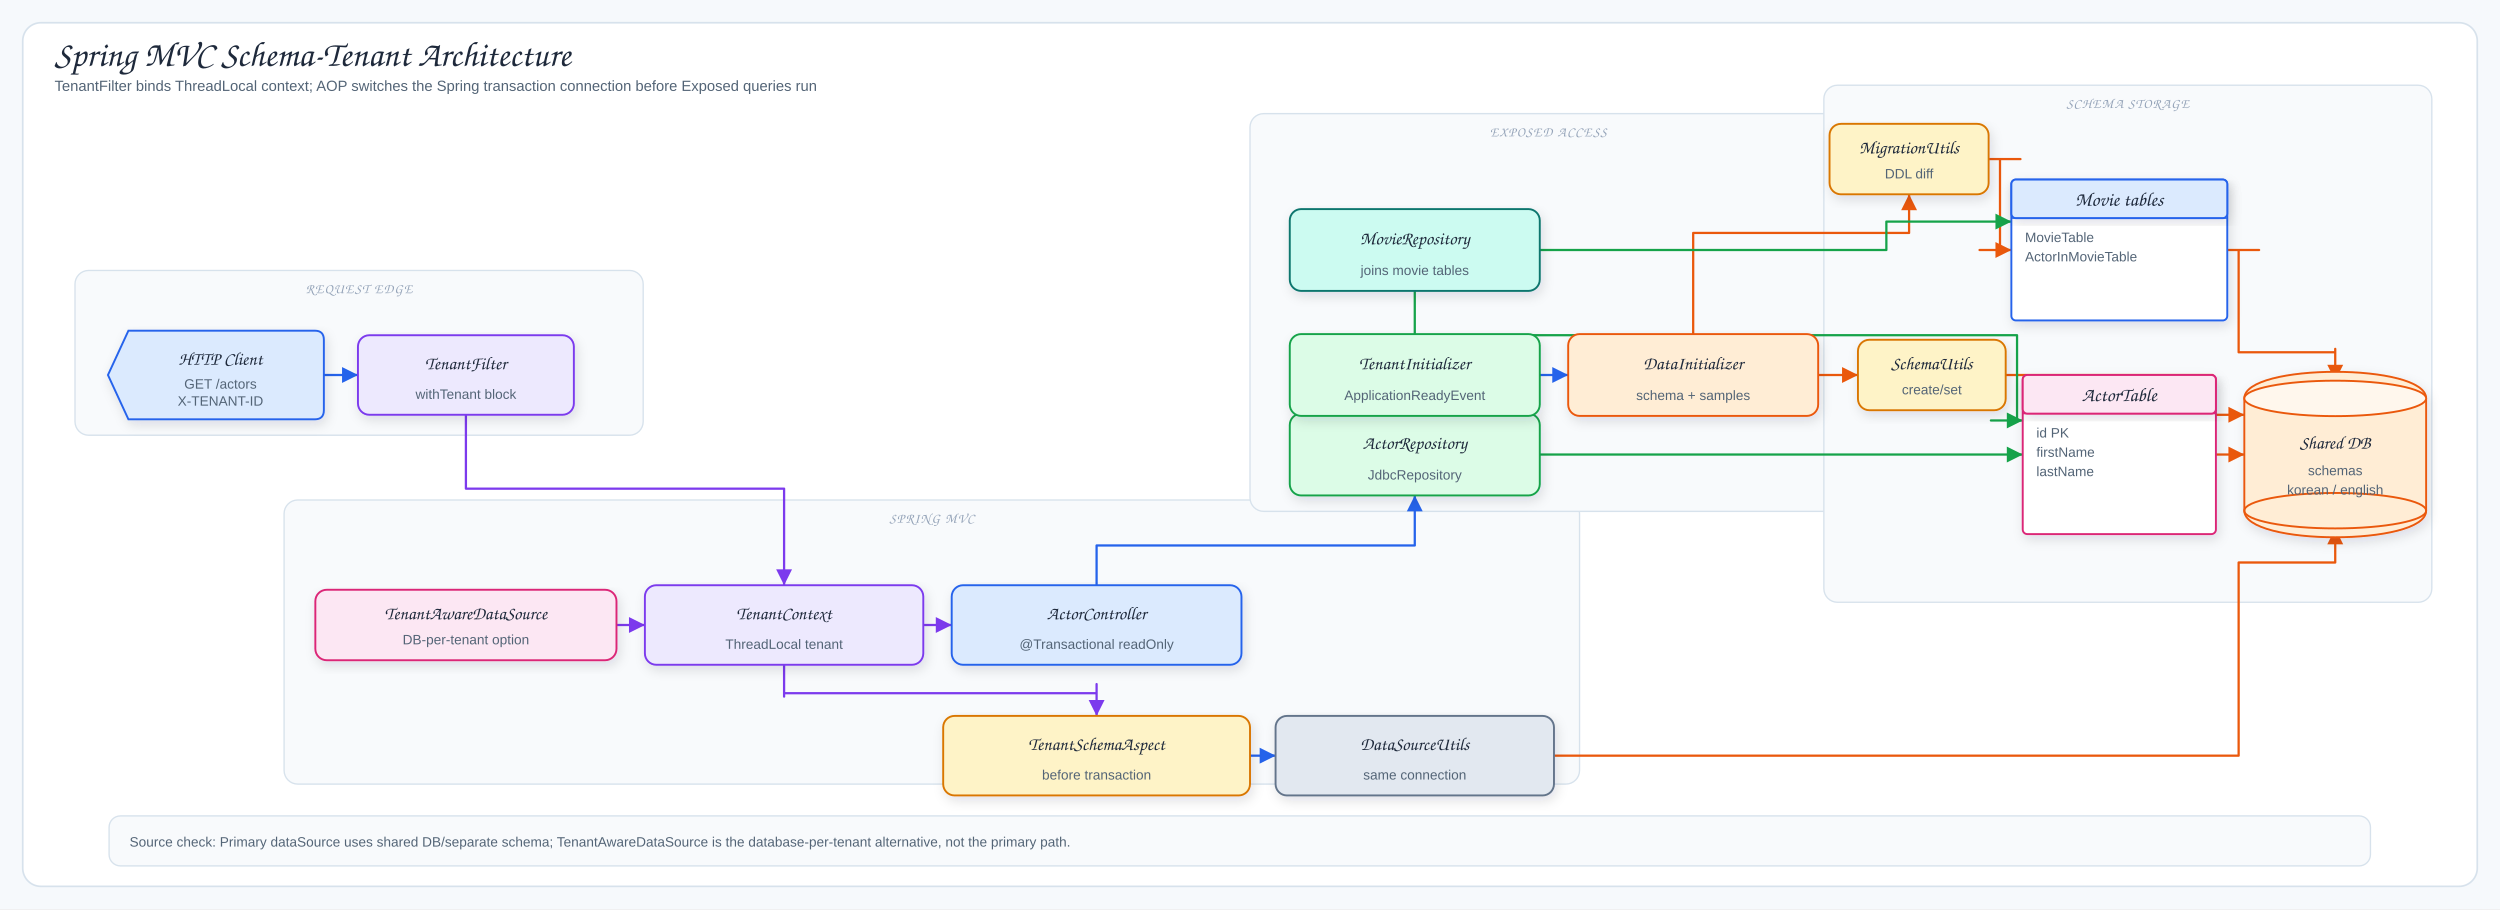
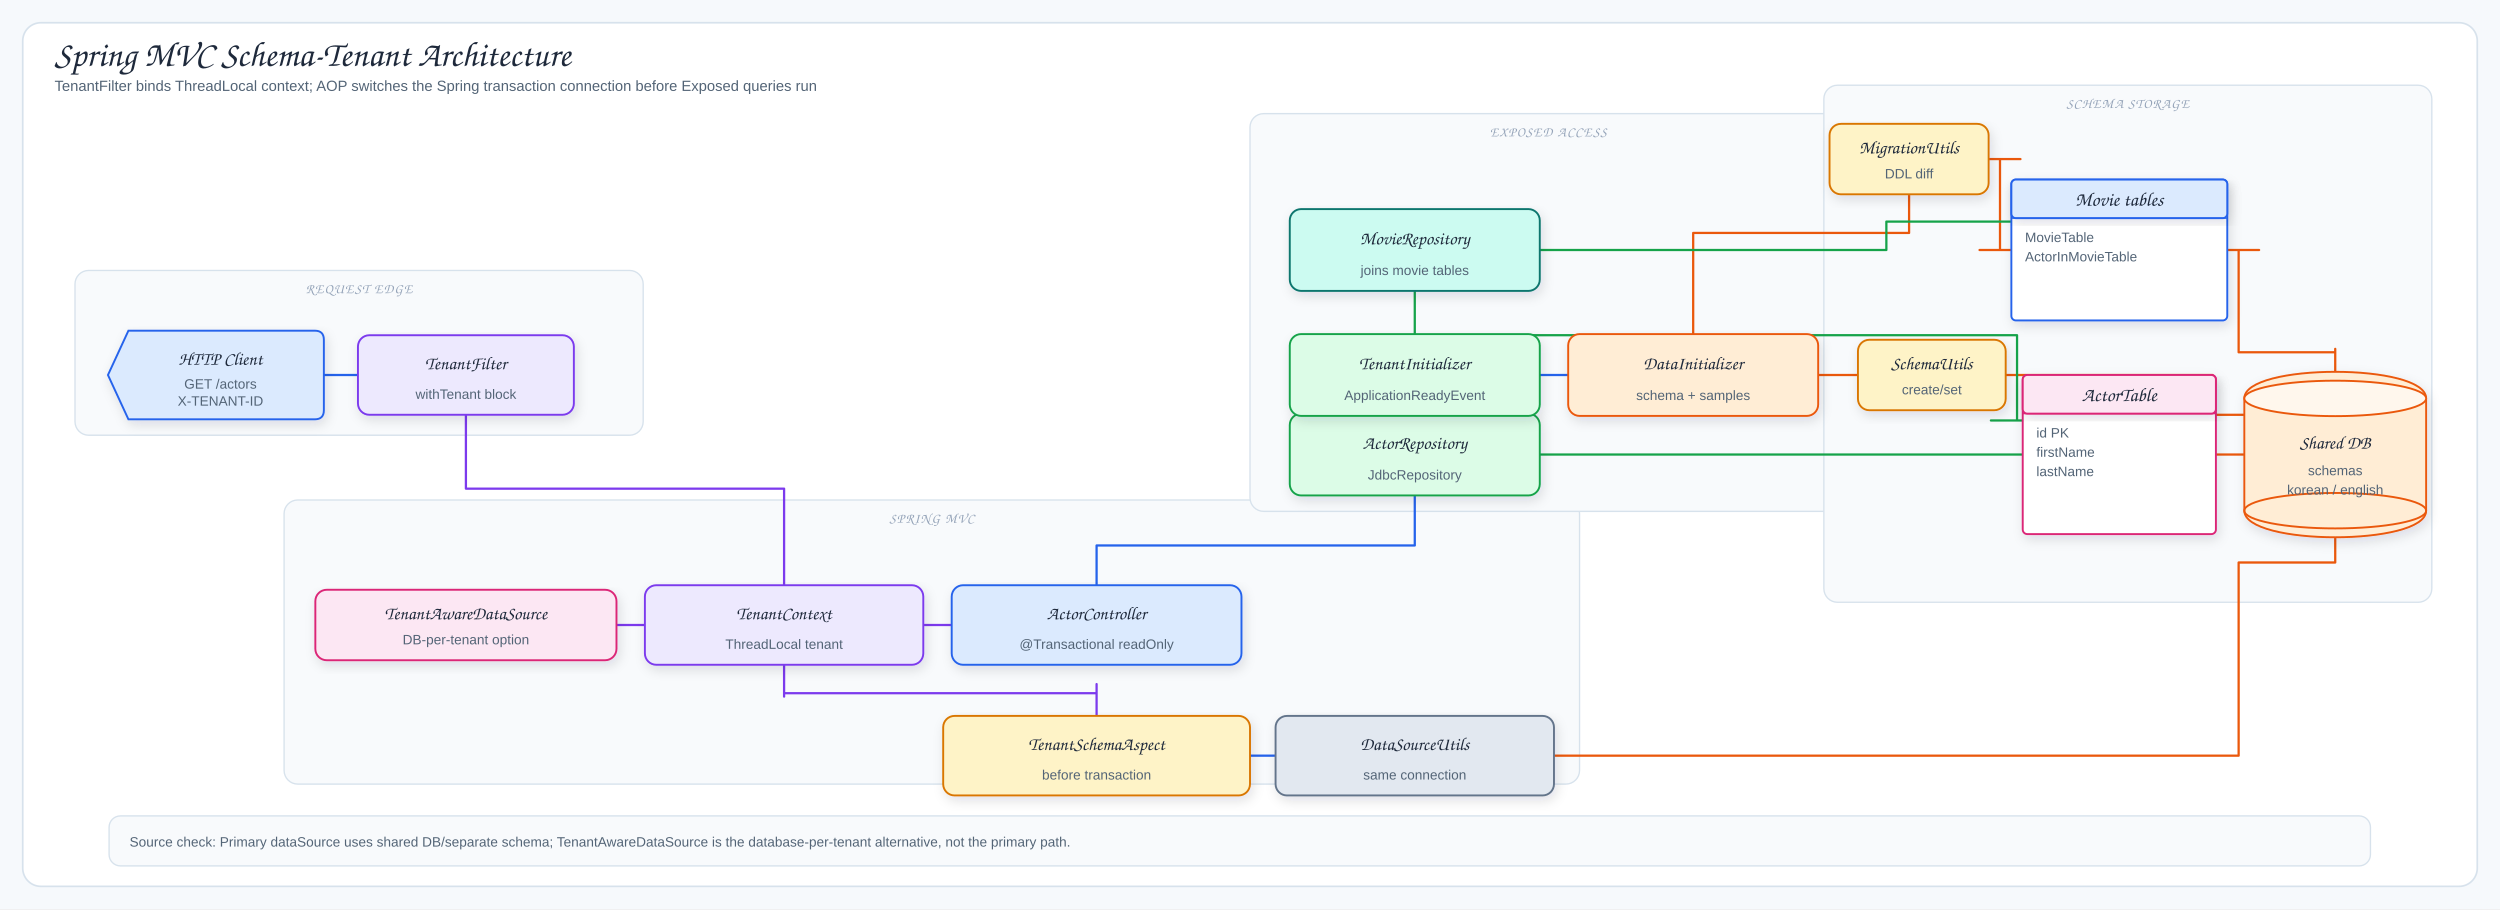
<svg xmlns="http://www.w3.org/2000/svg" viewBox="0 0 2200 800" width="2200" height="800" role="img" aria-label="Spring MVC Schema-Tenant Architecture">
  <defs>
    <filter id="shadow" x="-10%" y="-10%" width="120%" height="130%">
      <feDropShadow dx="2" dy="4" stdDeviation="5" flood-color="#1f2937" flood-opacity="0.12" />
    </filter>
    <marker id="arrowBlue" markerWidth="9" markerHeight="9" refX="8" refY="4.5" orient="auto">
      <path d="M1,1 L8,4.5 L1,8 Z" fill="#2563eb" />
    </marker>
    <marker id="arrowPurple" markerWidth="9" markerHeight="9" refX="8" refY="4.5" orient="auto">
      <path d="M1,1 L8,4.5 L1,8 Z" fill="#7c3aed" />
    </marker>
    <marker id="arrowOrange" markerWidth="9" markerHeight="9" refX="8" refY="4.5" orient="auto">
      <path d="M1,1 L8,4.5 L1,8 Z" fill="#ea580c" />
    </marker>
    <marker id="arrowGreen" markerWidth="9" markerHeight="9" refX="8" refY="4.5" orient="auto">
      <path d="M1,1 L8,4.5 L1,8 Z" fill="#16a34a" />
    </marker>
    <marker id="arrowTeal" markerWidth="9" markerHeight="9" refX="8" refY="4.5" orient="auto">
      <path d="M1,1 L8,4.5 L1,8 Z" fill="#0f766e" />
    </marker>
    <marker id="arrowGray" markerWidth="9" markerHeight="9" refX="8" refY="4.5" orient="auto">
      <path d="M1,1 L8,4.5 L1,8 Z" fill="#64748b" />
    </marker>
    <style>
.canvas{fill:#f6f9fc}.frame{fill:#fff;stroke:#d7e2ec;stroke-width:1.5}
.title{font-family:"Architects Daughter","Comic Sans MS",cursive;font-size:31px;fill:#1e293b}
.subtitle,.detail,.tiny{font-family:"Comic Mono","Comic Sans MS","Comic Sans","Comic Neue",Arial,sans-serif;fill:#536476}
.subtitle{font-size:13px}.detail{font-size:12px}.tiny{font-size:10px;fill:#64748b}
.label{font-family:"Architects Daughter","Comic Sans MS",cursive;font-size:16px;fill:#1e293b}
.className{font-family:"Architects Daughter","Comic Sans MS",cursive;font-size:17px;fill:#1e293b}
.panelTitle{font-family:"Architects Daughter","Comic Sans MS",cursive;font-size:12px;letter-spacing:.08em;fill:#94a3b8}
.card,.uml,.tableBox,.dbBody{stroke-width:1.7;filter:url(#shadow)}
.panel{fill:#f8fafc;stroke:#d7e2ec;stroke-width:1.2}
.call,.runtime,.storage,.map,.fk,.ret{fill:none;stroke-width:2;stroke-linecap:round;stroke-linejoin:round}
- .call{stroke:#2563eb;marker-end:url(#arrowBlue)}.runtime{stroke:#7c3aed;marker-end:url(#arrowPurple)}
- .storage{stroke:#ea580c;marker-end:url(#arrowOrange)}.map{stroke:#16a34a;marker-end:url(#arrowGreen)}
- .fk{stroke:#0f766e;marker-end:url(#arrowTeal)}.ret{stroke:#64748b;stroke-dasharray:7 5;marker-end:url(#arrowGray)}
+ .call{stroke:#2563eb}.runtime{stroke:#7c3aed}
+ .storage{stroke:#ea580c}.map{stroke:#16a34a}
+ .fk{stroke:#0f766e}.ret{stroke:#64748b;stroke-dasharray:7 5}
.inherit{fill:none;stroke:#334155;stroke-width:1.9;stroke-linecap:round;stroke-linejoin:round}
.inheritTriangle{fill:#fff;stroke:#334155;stroke-width:1.8}
.lifeline{stroke:#cbd5e1;stroke-width:1.4;stroke-dasharray:5 6}
</style>
  </defs>
  <rect width="2200" height="800" class="canvas" />
  <rect x="20" y="20" width="2160" height="760" rx="16" class="frame" />
  <text x="48" y="58" class="title">Spring MVC Schema-Tenant Architecture</text>
  <text x="48" y="80" class="subtitle">TenantFilter binds ThreadLocal context; AOP switches the Spring transaction connection before Exposed queries run</text>
  <rect x="66" y="238" width="500" height="145" rx="12" class="panel" />
  <text x="316" y="258" class="panelTitle" text-anchor="middle">REQUEST EDGE</text>
  <rect x="250" y="440" width="1140" height="250" rx="12" class="panel" />
  <text x="820" y="460" class="panelTitle" text-anchor="middle">SPRING MVC</text>
  <rect x="1100" y="100" width="525" height="350" rx="12" class="panel" />
  <text x="1362.5" y="120" class="panelTitle" text-anchor="middle">EXPOSED ACCESS</text>
  <rect x="1605" y="75" width="535" height="455" rx="12" class="panel" />
  <text x="1872.5" y="95" class="panelTitle" text-anchor="middle">SCHEMA STORAGE</text>
  <path d="M285,330 L315,330" class="call" />
  <path d="M410,365 L410,393 L410,430 L690,430 L690,487 L690,515" class="runtime" />
  <path d="M812.5,550 L837.5,550" class="runtime" />
  <path d="M965,515 L965,487 L965,480 L1245,480 L1245,464 L1245,436" class="call" />
  <path d="M1355,400 L1780,400" class="map" />
  <path d="M1950,400 L1975,400" class="storage" />
  <path d="M690,585 L690,613 L690,610 L965,610 L965,602 L965,630" class="runtime" />
  <path d="M1100,665 L1122.5,665" class="call" />
  <path d="M1367.5,665 L1395.5,665 L1970,665 L1970,495 L2055,495 L2055,493 L2055,465" class="storage" />
  <path d="M1355,330 L1380,330" class="call" />
  <path d="M1600,330 L1635,330" class="storage" />
  <path d="M1765,330 L1793,330 L1920,330 L1947,330 L1947,365 L1975,365" class="storage" />
  <path d="M1490,294 L1490,266 L1490,205 L1680,205 L1680,199 L1680,171" class="storage" />
  <path d="M1750,140 L1778,140 L1760,140 L1760,150 L1760,220 L1742,220 L1770,220" class="storage" />
  <path d="M1355,220 L1383,220 L1660,220 L1660,195 L1742,195 L1770,195" class="map" />
  <path d="M1245,256 L1245,284 L1245,295 L1775,295 L1775,370 L1752,370 L1780,370" class="map" />
  <path d="M1960,220 L1988,220 L1970,220 L1970,310 L2055,310 L2055,307 L2055,335" class="storage" />
  <path d="M542.5,550 L567.5,550" class="runtime" />
  <g data-id="httpClient" data-label="HTTP Client">
    <path d="M113,291 H277 Q285,291 285,299 V361 Q285,369 277,369 H113 L95,330 Z" fill="#dbeafe" stroke="#2563eb" class="card" />
    <text x="194" y="321" class="label" text-anchor="middle">HTTP Client</text>
    <text x="194" y="342" class="detail" text-anchor="middle">GET /actors</text>
    <text x="194" y="357" class="detail" text-anchor="middle">X-TENANT-ID</text>
  </g>
  <g data-id="tenantFilter" data-label="TenantFilter">
    <rect x="315" y="295" width="190" height="70" rx="10" fill="#ede9fe" stroke="#7c3aed" class="card" />
    <text x="410" y="325" class="label" text-anchor="middle">TenantFilter</text>
    <text x="410" y="351" class="detail" text-anchor="middle">withTenant block</text>
  </g>
  <g data-id="tenantContext" data-label="TenantContext">
    <rect x="567.5" y="515" width="245" height="70" rx="10" fill="#ede9fe" stroke="#7c3aed" class="card" />
    <text x="690" y="545" class="label" text-anchor="middle">TenantContext</text>
    <text x="690" y="571" class="detail" text-anchor="middle">ThreadLocal tenant</text>
  </g>
  <g data-id="actorController" data-label="ActorController">
    <rect x="837.5" y="515" width="255" height="70" rx="10" fill="#dbeafe" stroke="#2563eb" class="card" />
    <text x="965" y="545" class="label" text-anchor="middle">ActorController</text>
    <text x="965" y="571" class="detail" text-anchor="middle">@Transactional readOnly</text>
  </g>
  <g data-id="tenantSchemaAspect" data-label="TenantSchemaAspect">
    <rect x="830" y="630" width="270" height="70" rx="10" fill="#fef3c7" stroke="#d97706" class="card" />
    <text x="965" y="660" class="label" text-anchor="middle">TenantSchemaAspect</text>
    <text x="965" y="686" class="detail" text-anchor="middle">before transaction</text>
  </g>
  <g data-id="dataSourceUtils" data-label="DataSourceUtils">
    <rect x="1122.5" y="630" width="245" height="70" rx="10" fill="#e2e8f0" stroke="#64748b" class="card" />
    <text x="1245" y="660" class="label" text-anchor="middle">DataSourceUtils</text>
    <text x="1245" y="686" class="detail" text-anchor="middle">same connection</text>
  </g>
  <g data-id="tenantAwareDataSource" data-label="TenantAwareDataSource">
    <rect x="277.5" y="519" width="265" height="62" rx="10" fill="#fce7f3" stroke="#db2777" class="card" />
    <text x="410" y="545" class="label" text-anchor="middle">TenantAwareDataSource</text>
    <text x="410" y="567" class="detail" text-anchor="middle">DB-per-tenant option</text>
  </g>
  <g data-id="actorRepository" data-label="ActorRepository">
    <rect x="1135" y="364" width="220" height="72" rx="10" fill="#dcfce7" stroke="#16a34a" class="card" />
    <text x="1245" y="395" class="label" text-anchor="middle">ActorRepository</text>
    <text x="1245" y="422" class="detail" text-anchor="middle">JdbcRepository</text>
  </g>
  <g data-id="movieRepository" data-label="MovieRepository">
    <rect x="1135" y="184" width="220" height="72" rx="10" fill="#ccfbf1" stroke="#0f766e" class="card" />
    <text x="1245" y="215" class="label" text-anchor="middle">MovieRepository</text>
    <text x="1245" y="242" class="detail" text-anchor="middle">joins movie tables</text>
  </g>
  <g data-id="tenantInitializer" data-label="TenantInitializer">
    <rect x="1135" y="294" width="220" height="72" rx="10" fill="#dcfce7" stroke="#16a34a" class="card" />
    <text x="1245" y="325" class="label" text-anchor="middle">TenantInitializer</text>
    <text x="1245" y="352" class="detail" text-anchor="middle">ApplicationReadyEvent</text>
  </g>
  <g data-id="dataInitializer" data-label="DataInitializer">
    <rect x="1380" y="294" width="220" height="72" rx="10" fill="#ffedd5" stroke="#ea580c" class="card" />
    <text x="1490" y="325" class="label" text-anchor="middle">DataInitializer</text>
    <text x="1490" y="352" class="detail" text-anchor="middle">schema + samples</text>
  </g>
  <g data-id="actorTable" data-label="ActorTable">
    <rect x="1780" y="330" width="170" height="140" rx="4" fill="#fff" stroke="#db2777" class="tableBox" />
    <rect x="1780" y="330" width="170" height="34" rx="4" fill="#fce7f3" stroke="#db2777" class="tableBox" />
    <text x="1865" y="353" class="className" text-anchor="middle">ActorTable</text>
    <line x1="1780" y1="364" x2="1950" y2="364" stroke="#db2777" stroke-width="1.1" />
    <text x="1792" y="385" class="detail">id PK</text>
    <text x="1792" y="402" class="detail">firstName</text>
    <text x="1792" y="419" class="detail">lastName</text>
  </g>
  <g data-id="movieTables" data-label="Movie tables">
    <rect x="1770" y="158" width="190" height="124" rx="4" fill="#fff" stroke="#2563eb" class="tableBox" />
    <rect x="1770" y="158" width="190" height="34" rx="4" fill="#dbeafe" stroke="#2563eb" class="tableBox" />
    <text x="1865" y="181" class="className" text-anchor="middle">Movie tables</text>
    <line x1="1770" y1="192" x2="1960" y2="192" stroke="#2563eb" stroke-width="1.1" />
    <text x="1782" y="213" class="detail">MovieTable</text>
    <text x="1782" y="230" class="detail">ActorInMovieTable</text>
  </g>
  <g data-id="schemaUtils" data-label="SchemaUtils">
    <rect x="1635" y="299" width="130" height="62" rx="10" fill="#fef3c7" stroke="#d97706" class="card" />
    <text x="1700" y="325" class="label" text-anchor="middle">SchemaUtils</text>
    <text x="1700" y="347" class="detail" text-anchor="middle">create/set</text>
  </g>
  <g data-id="migrationUtils" data-label="MigrationUtils">
    <rect x="1610" y="109" width="140" height="62" rx="10" fill="#fef3c7" stroke="#d97706" class="card" />
    <text x="1680" y="135" class="label" text-anchor="middle">MigrationUtils</text>
    <text x="1680" y="157" class="detail" text-anchor="middle">DDL diff</text>
  </g>
  <g data-id="sharedDb" data-label="Shared DB">
    <path d="M1975,350.6 C1975,319.4 2135,319.4 2135,350.6 V449.4 C2135,480.6 1975,480.6 1975,449.4 Z" fill="#ffedd5" stroke="#ea580c" class="dbBody" />
    <ellipse cx="2055" cy="350.6" rx="80" ry="15.6" fill="#fff7ed" stroke="#ea580c" stroke-width="1.7" />
    <ellipse cx="2055" cy="449.4" rx="80" ry="15.6" fill="none" stroke="#ea580c" stroke-width="1.7" />
    <text x="2055" y="394.8" class="label" text-anchor="middle">Shared DB</text>
    <text x="2055" y="418.2" class="detail" text-anchor="middle">schemas</text>
    <text x="2055" y="435.2" class="detail" text-anchor="middle">korean / english</text>
  </g>
  <rect x="96" y="718" width="1990" height="44" rx="10" fill="#f8fafc" stroke="#d7e2ec" stroke-width="1.2" />
  <text x="114" y="745" class="detail">Source check: Primary dataSource uses shared DB/separate schema; TenantAwareDataSource is the database-per-tenant alternative, not the primary path.</text>
</svg>
